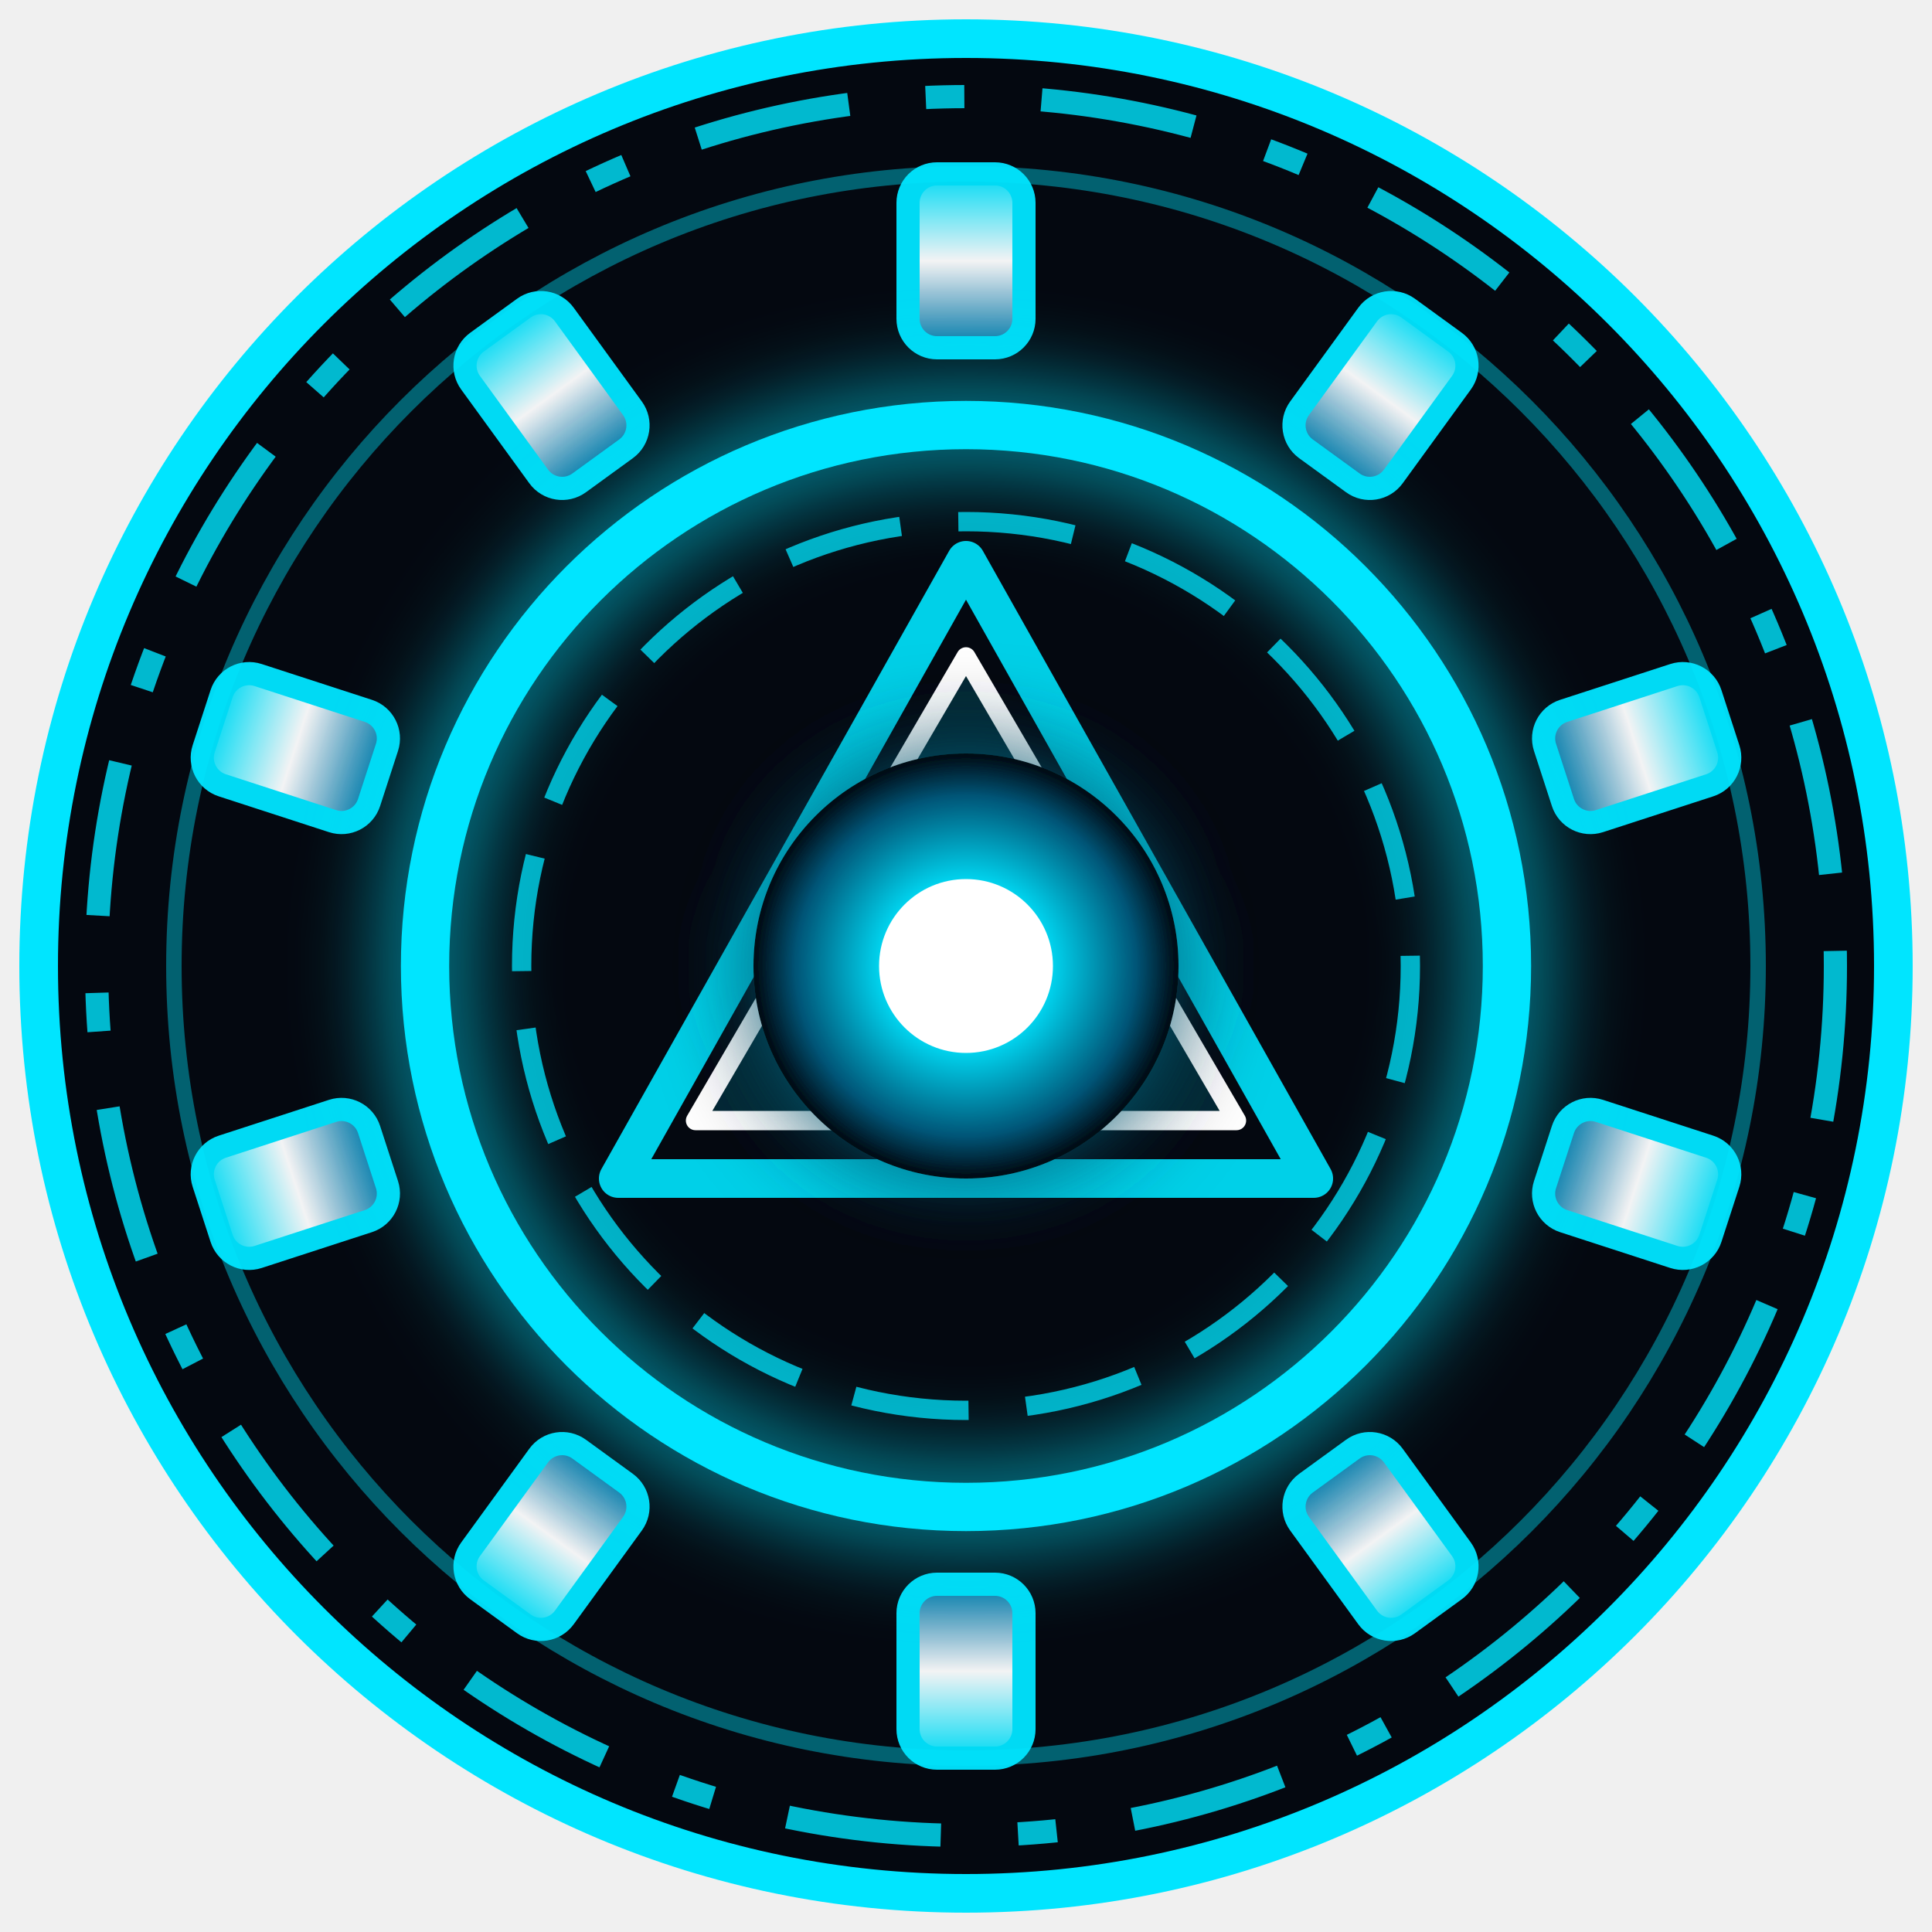
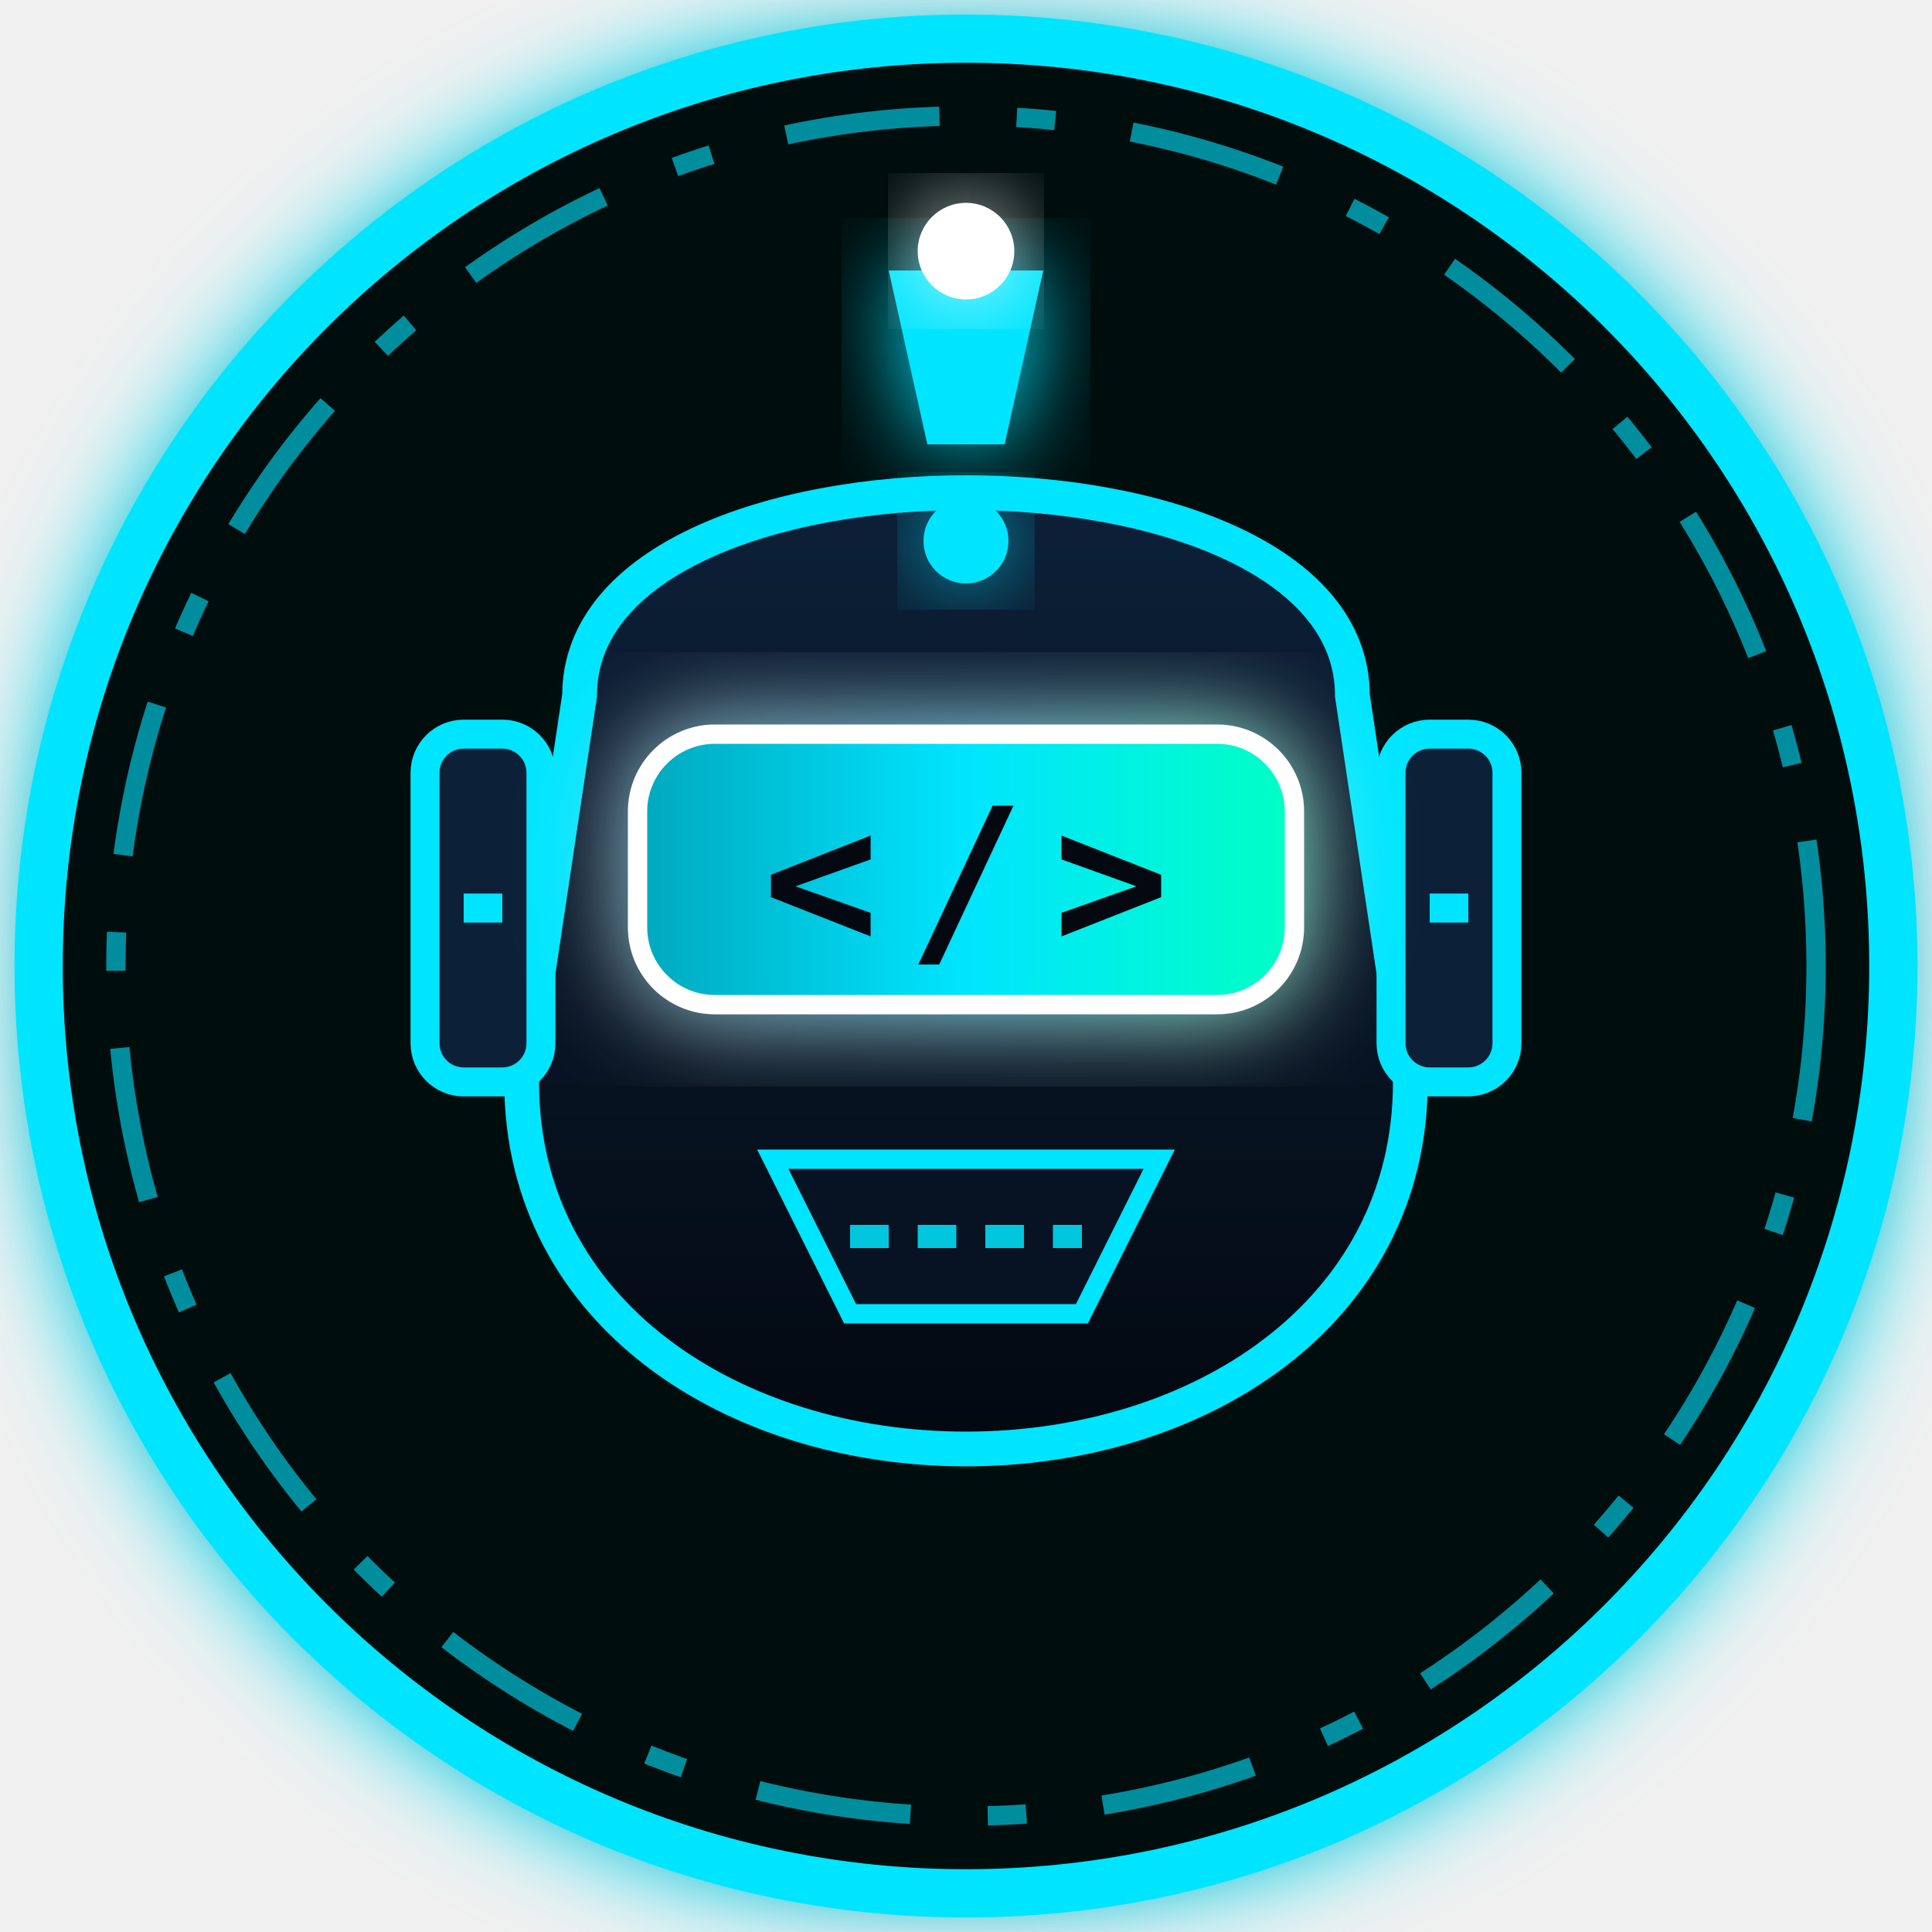
<svg xmlns="http://www.w3.org/2000/svg" viewBox="0 0 100 100" width="100" height="100">
  <defs>
-     <filter id="jarvisGlow" x="-30%" y="-30%" width="160%" height="160%">
+     <filter id="robotGlow" x="-30%" y="-30%" width="160%" height="160%">
      <feGaussianBlur stdDeviation="2.5" result="blur" />
      <feMerge>
        <feMergeNode in="blur" />
        <feMergeNode in="SourceGraphic" />
      </feMerge>
    </filter>
-     <radialGradient id="reactorCore" cx="50%" cy="50%" r="50%">
-       <stop offset="0%" stop-color="#ffffff" />
-       <stop offset="35%" stop-color="#00e5ff" />
-       <stop offset="80%" stop-color="#005577" />
-       <stop offset="100%" stop-color="#040810" />
-     </radialGradient>
-     <linearGradient id="coilGrad" x1="0%" y1="0%" x2="0%" y2="100%">
-       <stop offset="0%" stop-color="#00e5ff" />
-       <stop offset="50%" stop-color="#ffffff" />
-       <stop offset="100%" stop-color="#0077aa" />
+     <linearGradient id="armorGrad" x1="0%" y1="0%" x2="0%" y2="100%">
+       <stop offset="0%" stop-color="#0c2038" />
+       <stop offset="60%" stop-color="#071322" />
+       <stop offset="100%" stop-color="#030810" />
+     </linearGradient>
+     <linearGradient id="visorGrad" x1="0%" y1="0%" x2="100%" y2="0%">
+       <stop offset="0%" stop-color="#00a8bd" />
+       <stop offset="50%" stop-color="#00e5ff" />
+       <stop offset="100%" stop-color="#00ffc4" />
    </linearGradient>
  </defs>
-   <circle cx="50" cy="50" r="48" fill="#040810" stroke="#00e5ff" stroke-width="2" />
-   <circle cx="50" cy="50" r="45" fill="none" stroke="#00e5ff" stroke-width="1.2" stroke-dasharray="8 4 2 4" opacity="0.8" />
-   <circle cx="50" cy="50" r="41" fill="none" stroke="#00e5ff" stroke-width="0.8" opacity="0.4" />
-   <g stroke="#00e5ff" stroke-width="1.2" opacity="0.95">
-     <rect x="47" y="9" width="6" height="9" rx="1.5" fill="url(#coilGrad)" />
-     <rect x="47" y="9" width="6" height="9" rx="1.5" fill="url(#coilGrad)" transform="rotate(36 50 50)" />
-     <rect x="47" y="9" width="6" height="9" rx="1.5" fill="url(#coilGrad)" transform="rotate(72 50 50)" />
-     <rect x="47" y="9" width="6" height="9" rx="1.5" fill="url(#coilGrad)" transform="rotate(108 50 50)" />
-     <rect x="47" y="9" width="6" height="9" rx="1.5" fill="url(#coilGrad)" transform="rotate(144 50 50)" />
-     <rect x="47" y="9" width="6" height="9" rx="1.5" fill="url(#coilGrad)" transform="rotate(180 50 50)" />
-     <rect x="47" y="9" width="6" height="9" rx="1.5" fill="url(#coilGrad)" transform="rotate(216 50 50)" />
-     <rect x="47" y="9" width="6" height="9" rx="1.5" fill="url(#coilGrad)" transform="rotate(252 50 50)" />
-     <rect x="47" y="9" width="6" height="9" rx="1.5" fill="url(#coilGrad)" transform="rotate(288 50 50)" />
-     <rect x="47" y="9" width="6" height="9" rx="1.5" fill="url(#coilGrad)" transform="rotate(324 50 50)" />
-   </g>
-   <circle cx="50" cy="50" r="28" fill="none" stroke="#00e5ff" stroke-width="2.5" filter="url(#jarvisGlow)" />
-   <circle cx="50" cy="50" r="23" fill="none" stroke="#00e5ff" stroke-width="1" stroke-dasharray="6 3" opacity="0.75" />
-   <polygon points="50,29 68,61 32,61" fill="none" stroke="#00e5ff" stroke-width="2" stroke-linejoin="round" opacity="0.9" />
-   <polygon points="50,34 64,58 36,58" fill="rgba(0, 229, 255, 0.15)" stroke="#ffffff" stroke-width="1" stroke-linejoin="round" />
-   <circle cx="50" cy="50" r="11" fill="url(#reactorCore)" filter="url(#jarvisGlow)" />
-   <circle cx="50" cy="50" r="4.5" fill="#ffffff" />
+   <circle cx="50" cy="50" r="48" fill="#040810" stroke="#00e5ff" stroke-width="2.5" filter="url(#robotGlow)" />
+   <circle cx="50" cy="50" r="44" fill="none" stroke="#00e5ff" stroke-width="1" stroke-dasharray="8 4 2 4" opacity="0.6" />
+   <path d="M 30,36 C 30,22 70,22 70,36 L 73,56 C 73,68 62,75 50,75 C 38,75 27,68 27,56 Z" fill="url(#armorGrad)" stroke="#00e5ff" stroke-width="1.8" />
+   <polygon points="46,14 54,14 52,23 48,23" fill="#00e5ff" filter="url(#robotGlow)" />
+   <circle cx="50" cy="13" r="2.5" fill="#ffffff" filter="url(#robotGlow)" />
+   <rect x="22" y="38" width="6" height="18" rx="2" fill="#0c2038" stroke="#00e5ff" stroke-width="1.5" />
+   <rect x="72" y="38" width="6" height="18" rx="2" fill="#0c2038" stroke="#00e5ff" stroke-width="1.5" />
+   <line x1="24" y1="47" x2="26" y2="47" stroke="#00e5ff" stroke-width="1.5" />
+   <line x1="74" y1="47" x2="76" y2="47" stroke="#00e5ff" stroke-width="1.5" />
+   <rect x="33" y="38" width="34" height="14" rx="4" fill="url(#visorGrad)" stroke="#ffffff" stroke-width="1" filter="url(#robotGlow)" />
+   <text x="50" y="49" text-anchor="middle" font-family="monospace" font-weight="900" font-size="10" fill="#040810" letter-spacing="1.5">&lt;/&gt;</text>
+   <path d="M 40,60 L 60,60 L 56,68 L 44,68 Z" fill="#071322" stroke="#00e5ff" stroke-width="1" />
+   <line x1="44" y1="64" x2="56" y2="64" stroke="#00e5ff" stroke-width="1.2" stroke-dasharray="2 1.5" opacity="0.85" />
+   <circle cx="50" cy="28" r="2.2" fill="#00e5ff" filter="url(#robotGlow)" />
</svg>
